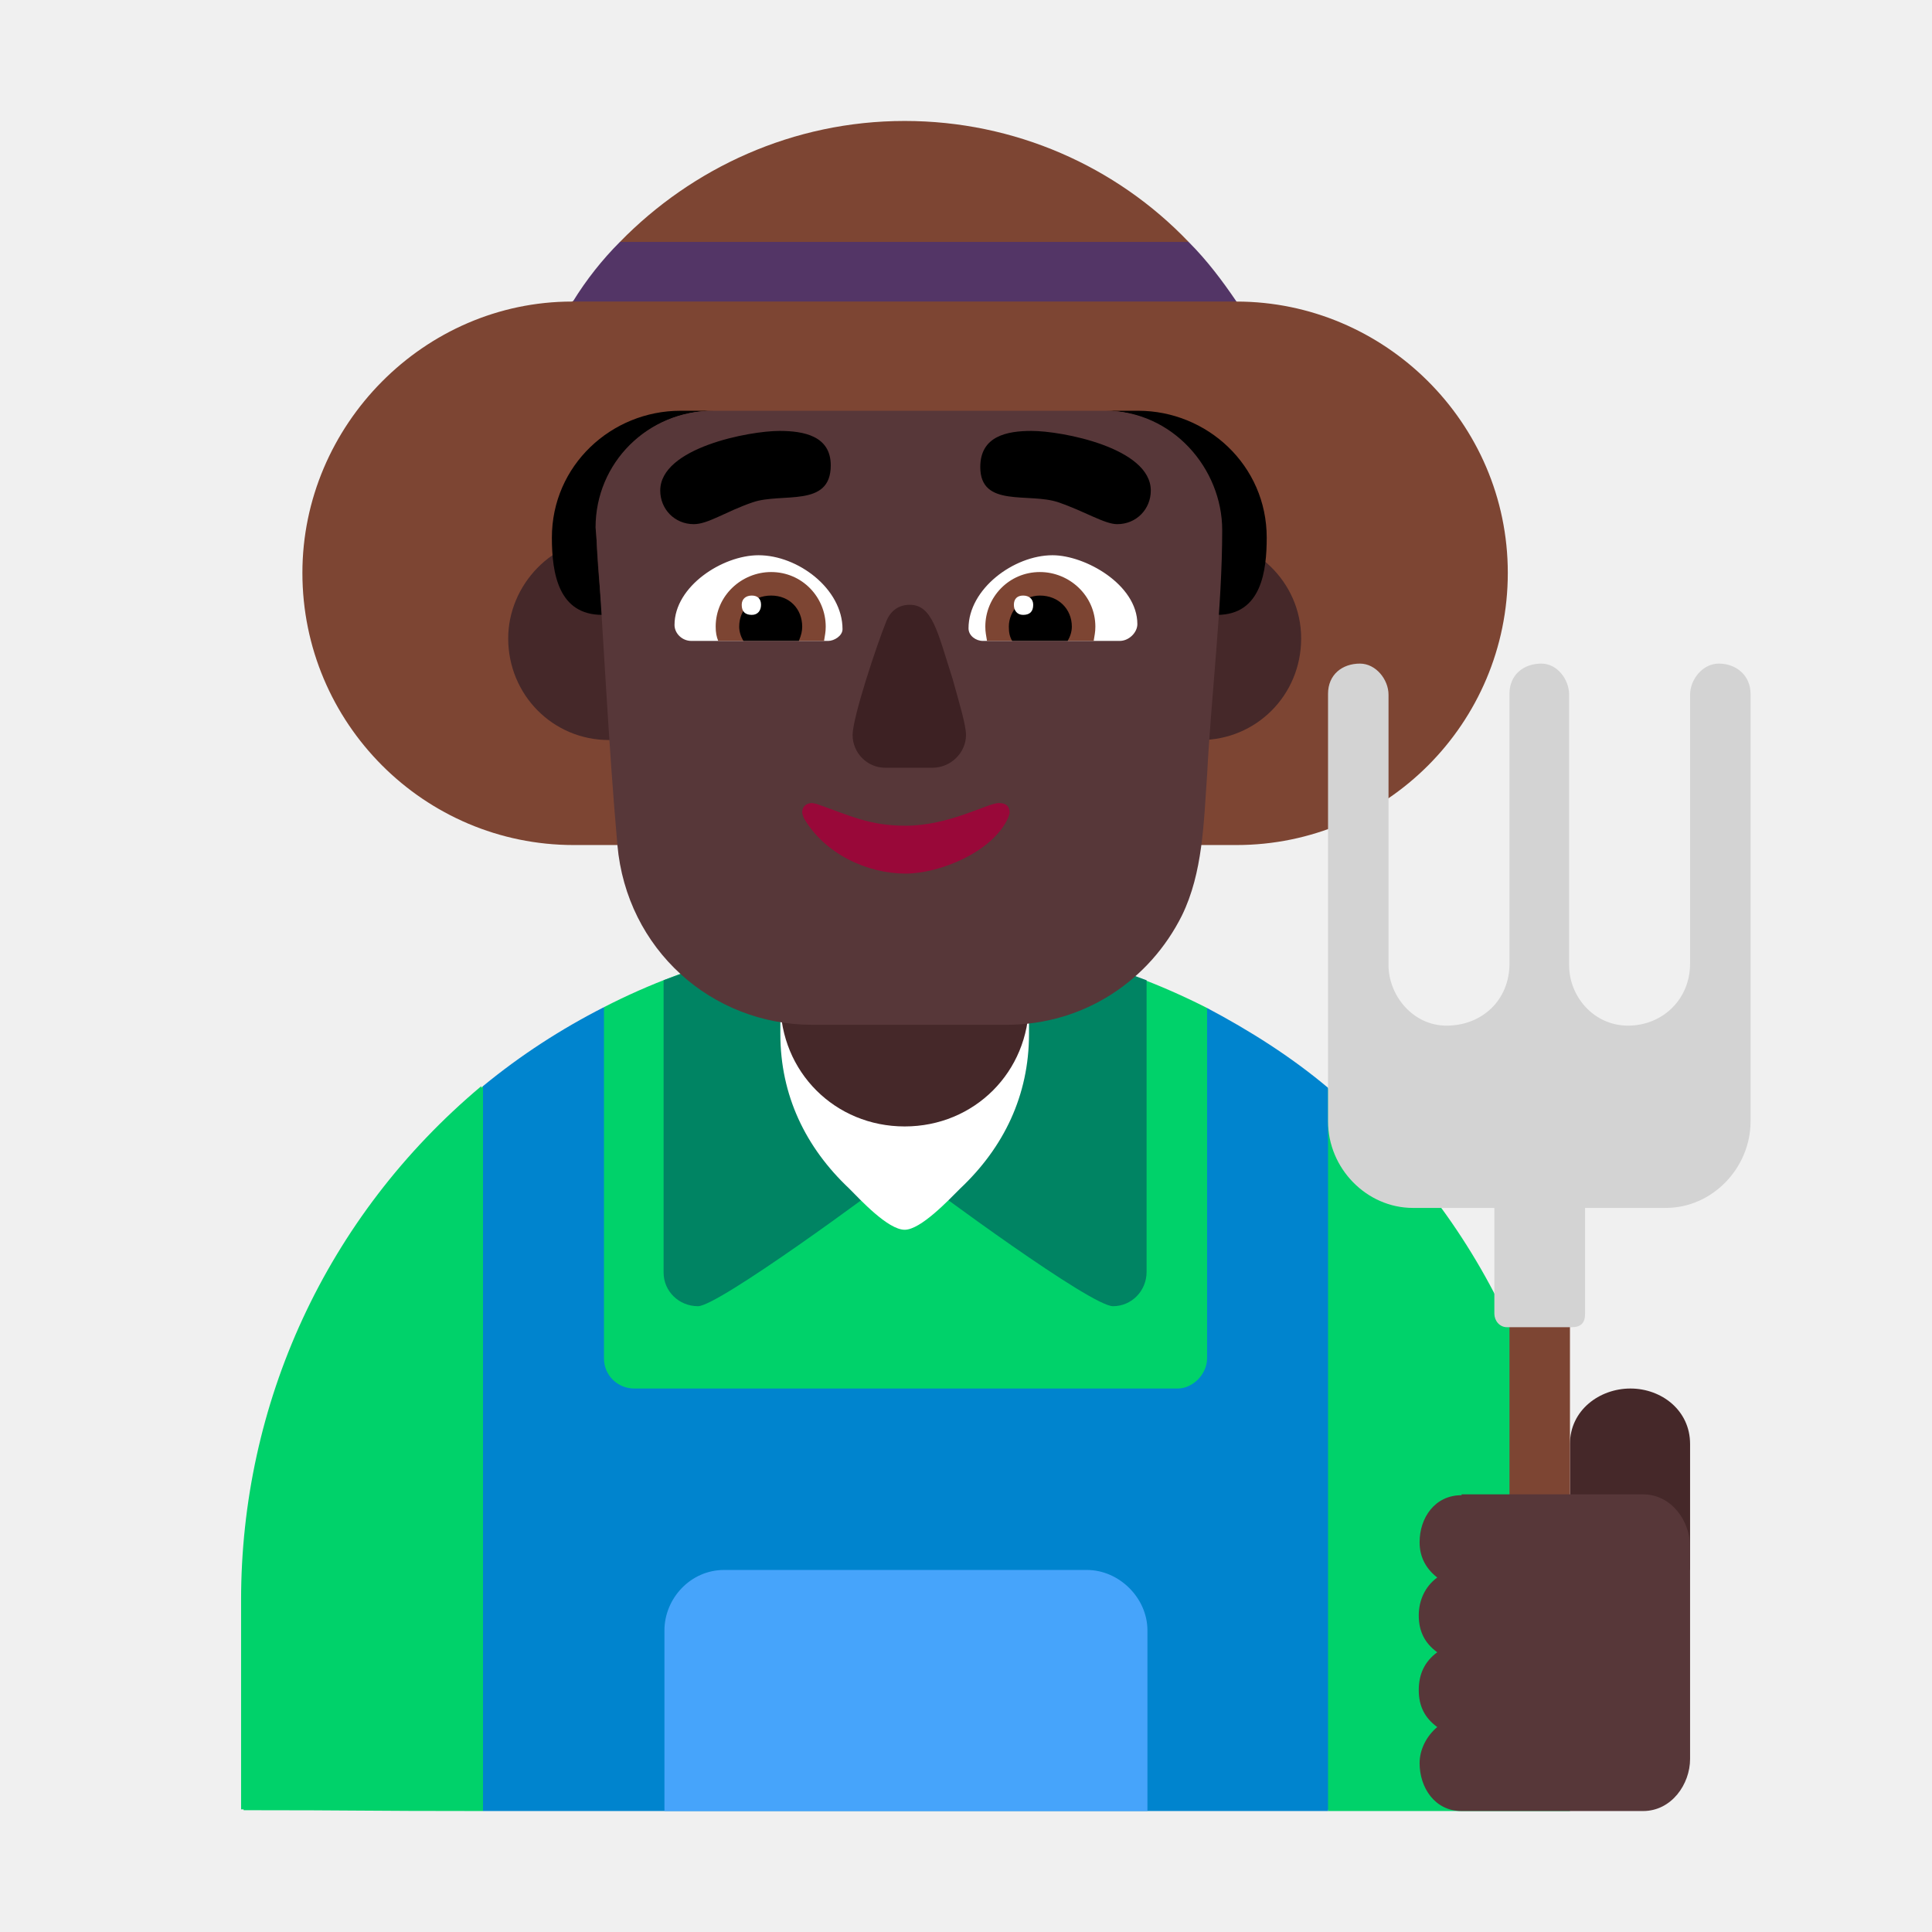
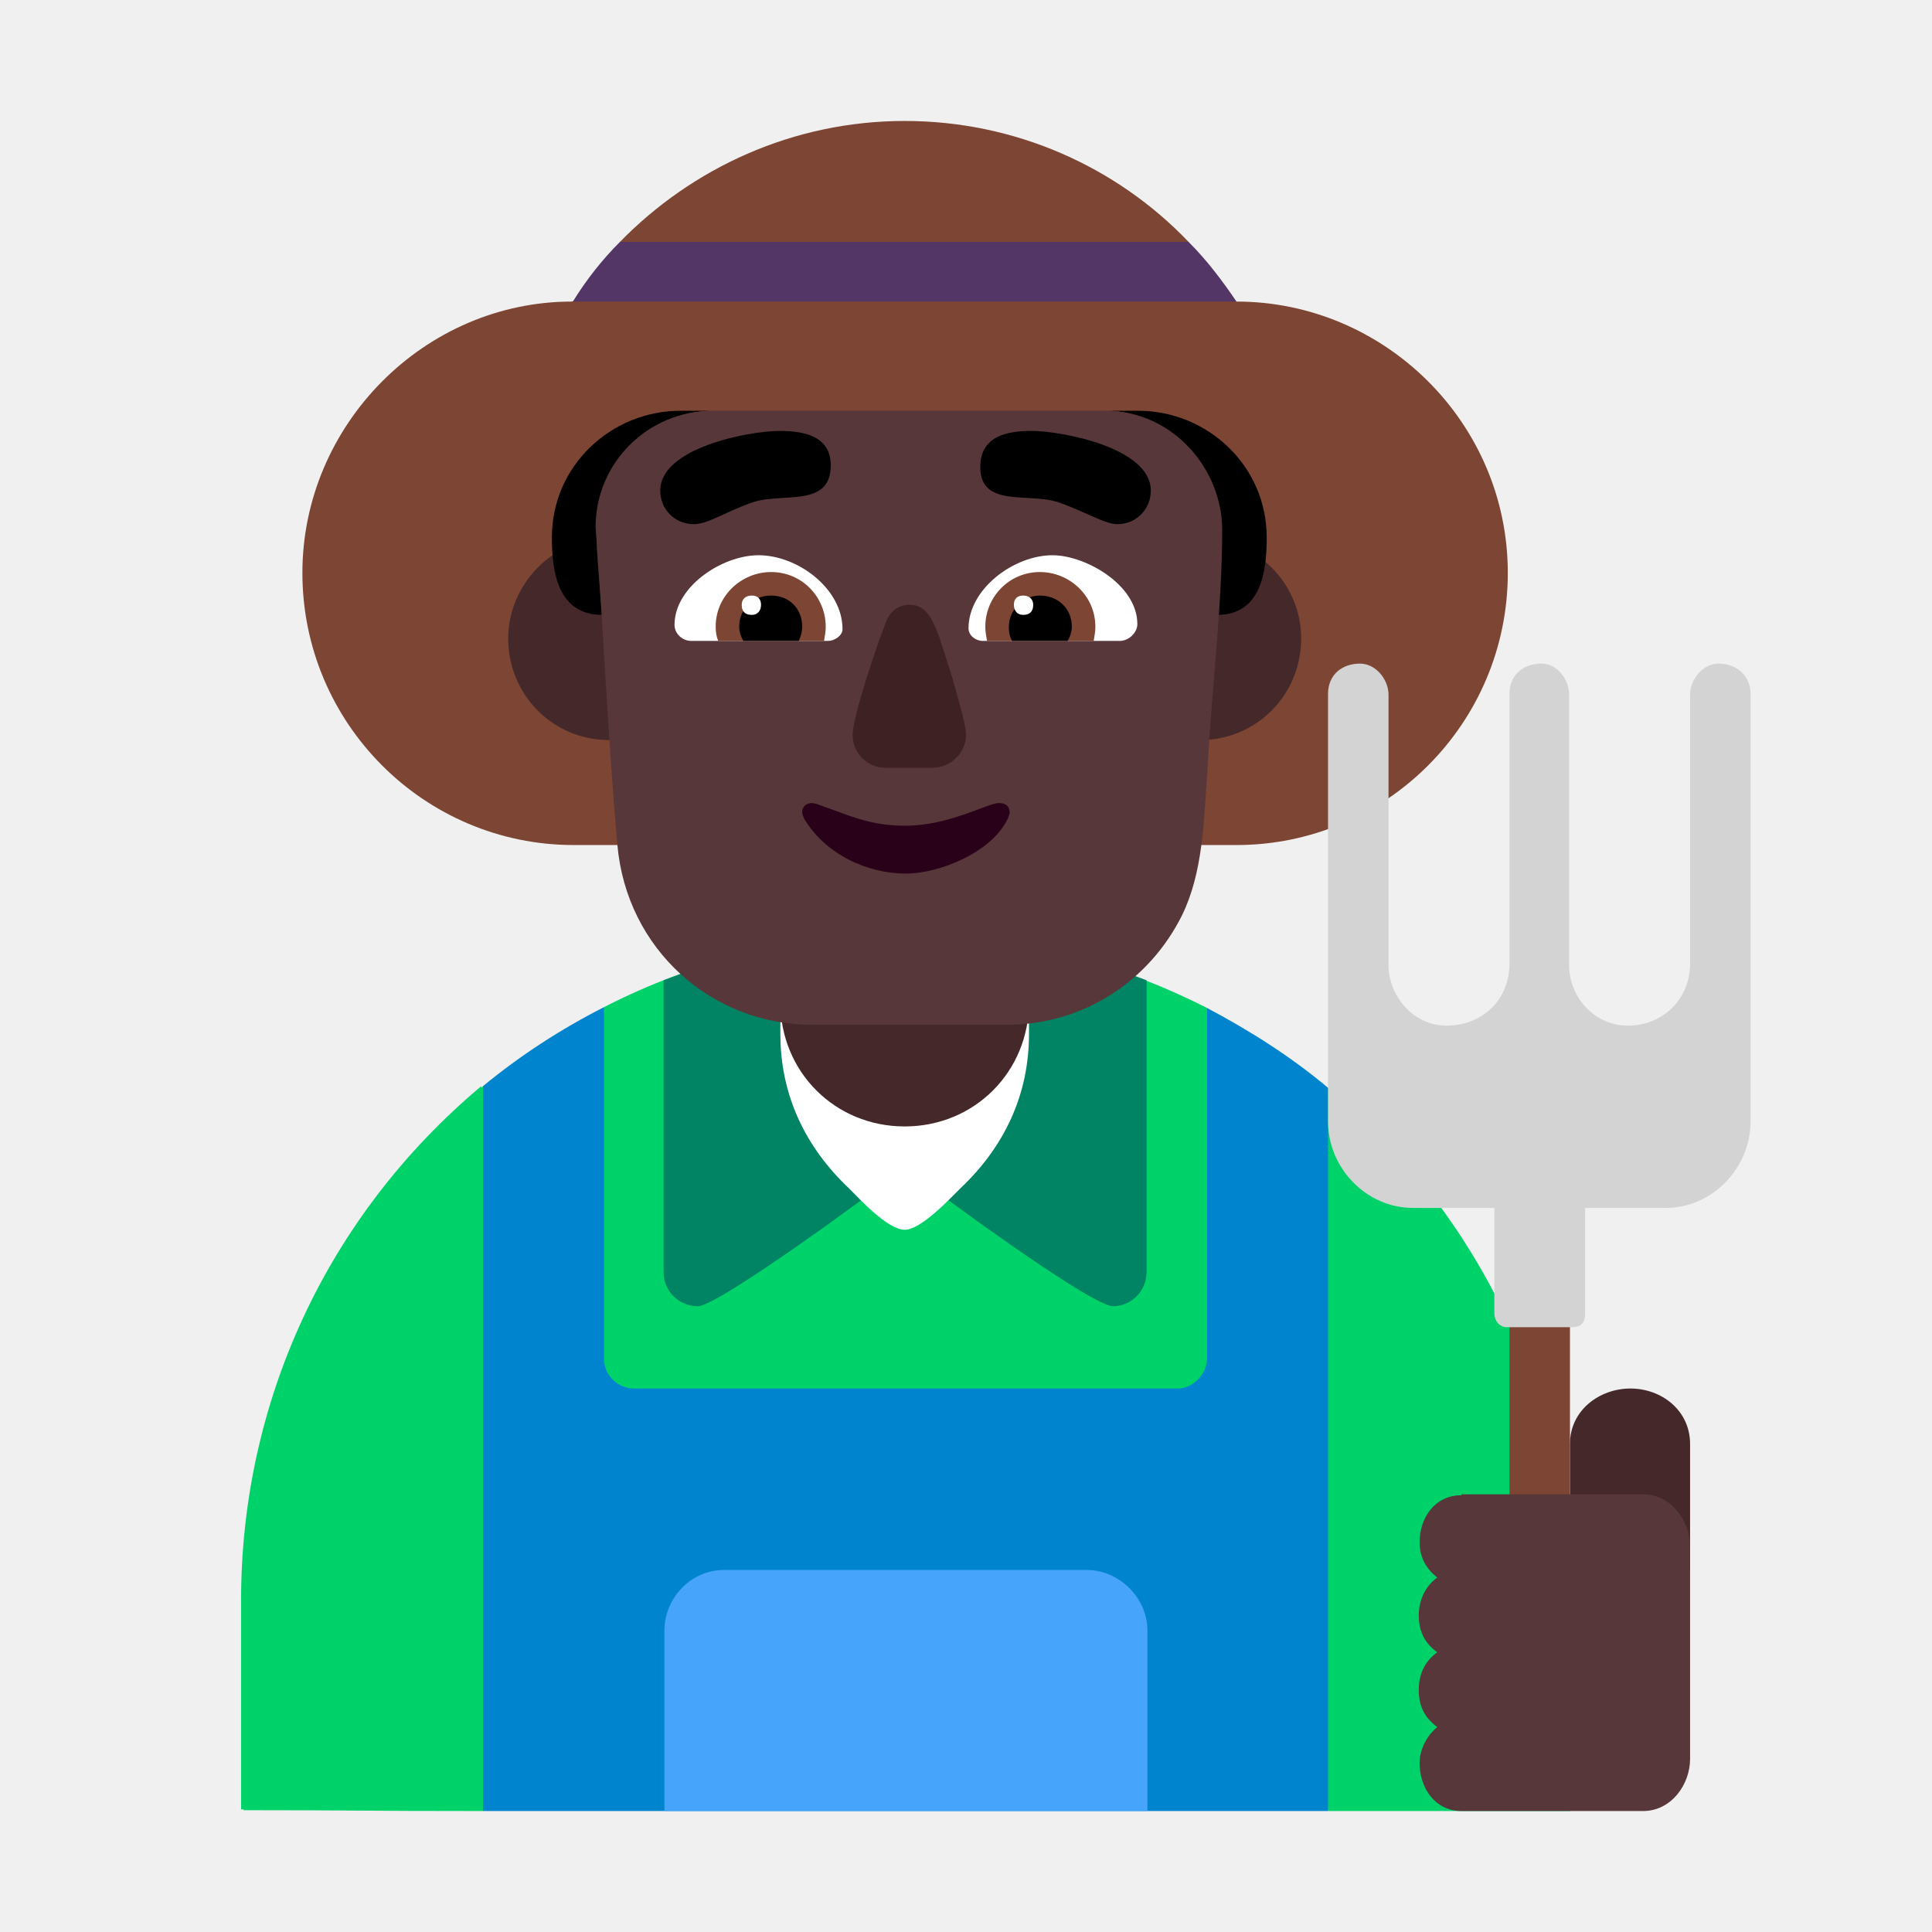
<svg xmlns="http://www.w3.org/2000/svg" version="1.1" viewBox="0 0 2300 2300">
  <g transform="scale(1,-1) translate(-256, -1869)">
    <path d="M1728 863c178 0 323 145 323 324 0 179-147 323-323 323l-70 36 13 35c-86 90-207 144-338 144-133 0-253-56-339-144l17-35-74-36c-176 0-321-147-321-323 0-179 145-324 323-324l789 0 z" fill="#7D4533" />
    <path d="M1728 1510c-17 25-35 49-57 71l-677 0c-21-21-40-45-56-71l790 0 z" fill="#533566" />
    <path d="M1334 144l359 72 72 215-72 238c-114 58-236 87-360 87-128 0-249-30-358-86l-72-239 72-215 359-72 z M2125-287l-288 0-48 287c-8 48-24 93-24 144 0 49 16 95 24 143l48 287c181-149 288-375 288-610l0-251 z M831-287c-149 0-147 1-285 1l0 1-3 0 0 249c0 233 100 456 286 612l0-2 2 2 48-288c8-48 24-93 24-144 0-51-16-96-24-144l-48-287 z" fill="#00D26A" />
    <path d="M1837-287l0 861c-44 37-93 68-144 95l0-417c0-19-17-36-35-36l-647 0c-19 0-36 15-36 36l0 418c-51-26-99-57-144-94l0-863 1006 0 z" fill="#0084CE" />
    <path d="M1622-287l0 215c0 39-34 72-72 72l-432 0c-40 0-71-34-71-72l0-215 575 0 z" fill="#46A4FB" />
    <path d="M1581 314c22 0 40 18 40 41l0 347c-92 35-189 54-288 54-99 0-195-19-287-54l0-348c0-22 18-40 41-40 24 0 212 138 246 165 36-28 222-165 248-165 z" fill="#008463" />
    <path d="M1333 405c19 0 52 35 66 49 52 49 82 111 82 184l0 222c0 83-65 148-148 148-83 0-148-65-148-148l0-222c0-73 30-135 82-184 13-13 46-49 66-49 z" fill="#FFFFFF" />
    <path d="M1333 528c83 0 148 65 148 148l0 184c0 83-65 148-148 148-83 0-148-65-148-148l0-184c0-83 65-148 148-148 z" fill="#452829" />
    <path d="M1685 988c66 0 120 53 120 121 0 68-57 120-120 120-68 0-120-57-120-120 0-67 53-121 120-121 z M981 988c66 0 120 53 120 121 0 68-57 120-120 120-68 0-120-57-120-120 0-67 53-121 120-121 z" fill="#452829" />
    <path d="M2268 0l0 150c0 40-34 66-71 66-37 0-72-26-72-66l0-150 143 0 z" fill="#452829" />
    <path d="M2125 17l0 288-72 0 0-288 72 0 z" fill="#7D4533" />
    <path d="M2127 289c11 0 16 5 16 16l0 126 96 0c56 0 101 48 101 103l0 509c0 21-16 36-38 36-19 0-34-19-34-37l0-320c0-43-33-74-74-74-40 0-70 34-70 72l0 322c0 18-14 37-33 37-21 0-38-13-38-36l0-321c0-44-33-74-75-74-40 0-69 36-69 72l0 322c0 18-15 37-34 37-21 0-38-13-38-36l0-509c0-56 46-103 101-103l97 0 0-126c0-8 6-16 15-16l77 0 z" fill="#D3D3D3" />
    <path d="M2212-287c34 0 56 32 56 62l0 253c0 30-22 62-56 62l-216 0 0-1c-32 0-50-27-50-56 0-17 7-31 21-42-15-11-22-28-22-45 0-19 7-33 22-44-15-11-22-26-22-45 0-19 7-33 22-44-13-11-21-27-21-43 0-29 18-57 50-57l216 0 z" fill="#573739" />
    <path d="M1705 1137c1 35 4 68 4 103 0 72-62 140-137 140l39 0c82 0 153-65 153-151 0-39-6-92-59-92 z M973 1137c-3 35-7 69-7 104 0 77 62 139 140 139l-40 0c-82 0-153-65-153-151 0-43 8-92 60-92 z" fill="#000000" />
    <path d="M1454 649c94 0 171 54 209 130 25 51 26 111 30 167 5 97 18 200 18 292 0 73-59 142-139 142l-467 0c-78 0-140-62-140-139l1-12c9-124 14-242 25-366 11-124 112-214 232-214l231 0 z" fill="#573739" />
-     <path d="M1334 829c40 0 103 25 122 66l2 6c0 8-4 12-13 12-13 0-59-27-111-27-43 0-66 12-106 26l-5 1c-7 0-12-4-12-11 0-2 1-4 2-7 25-43 76-66 121-66 z" fill="#990839" />
+     <path d="M1334 829c40 0 103 25 122 66l2 6c0 8-4 12-13 12-13 0-59-27-111-27-43 0-66 12-106 26l-5 1c-7 0-12-4-12-11 0-2 1-4 2-7 25-43 76-66 121-66 z" fill="#290118" />
    <path d="M1589 1106l-163 0c-8 0-17 6-17 15 0 47 54 87 100 87 39 0 101-35 101-82 0-10-10-20-21-20 z M1242 1106c7 0 17 6 17 14 0 48-53 88-100 88-43 0-100-37-100-83 0-10 9-19 20-19l163 0 z" fill="#FFFFFF" />
    <path d="M1558 1106l-127 0c-1 7-2 10-2 17 0 35 28 65 65 65 35 0 66-28 66-65 0-7-1-10-2-17 z M1237 1106c1 7 2 10 2 17 0 35-28 65-65 65-35 0-66-28-66-65 0-7 1-12 3-17l126 0 z" fill="#7D4533" />
    <path d="M1527 1106l-66 0c-3 5-4 10-4 17 0 19 16 37 37 37 22 0 38-16 38-37 0-6-2-12-5-17 z M1207 1106c3 7 4 12 4 17 0 21-15 37-37 37-22 0-38-16-38-37 0-6 2-12 5-17l66 0 z" fill="#000000" />
    <path d="M1366 955c22 0 40 18 40 39 0 12-8 38-16 67-18 56-24 88-51 88-13 0-23-7-28-20-11-27-40-114-40-135 0-21 17-39 39-39l56 0 z" fill="#3D2123" />
    <path d="M1586 1245c-15 0-38 15-70 26-35 12-93-7-93 42 0 37 32 43 61 43 36 0 142-20 142-71 0-22-17-40-40-40 z M1082 1245c17 0 38 15 70 26 35 12 93-7 93 44 0 35-32 41-61 41-36 0-142-20-142-71 0-22 17-40 40-40 z" fill="#000000" />
    <path d="M1474 1137c8 0 12 4 12 12 0 7-5 11-12 11-7 0-11-4-11-11 0-7 4-12 11-12 z M1151 1137c7 0 11 5 11 12 0 7-4 11-11 11-7 0-12-4-12-11 0-8 4-12 12-12 z" fill="#FFFFFF" />
  </g>
</svg>
